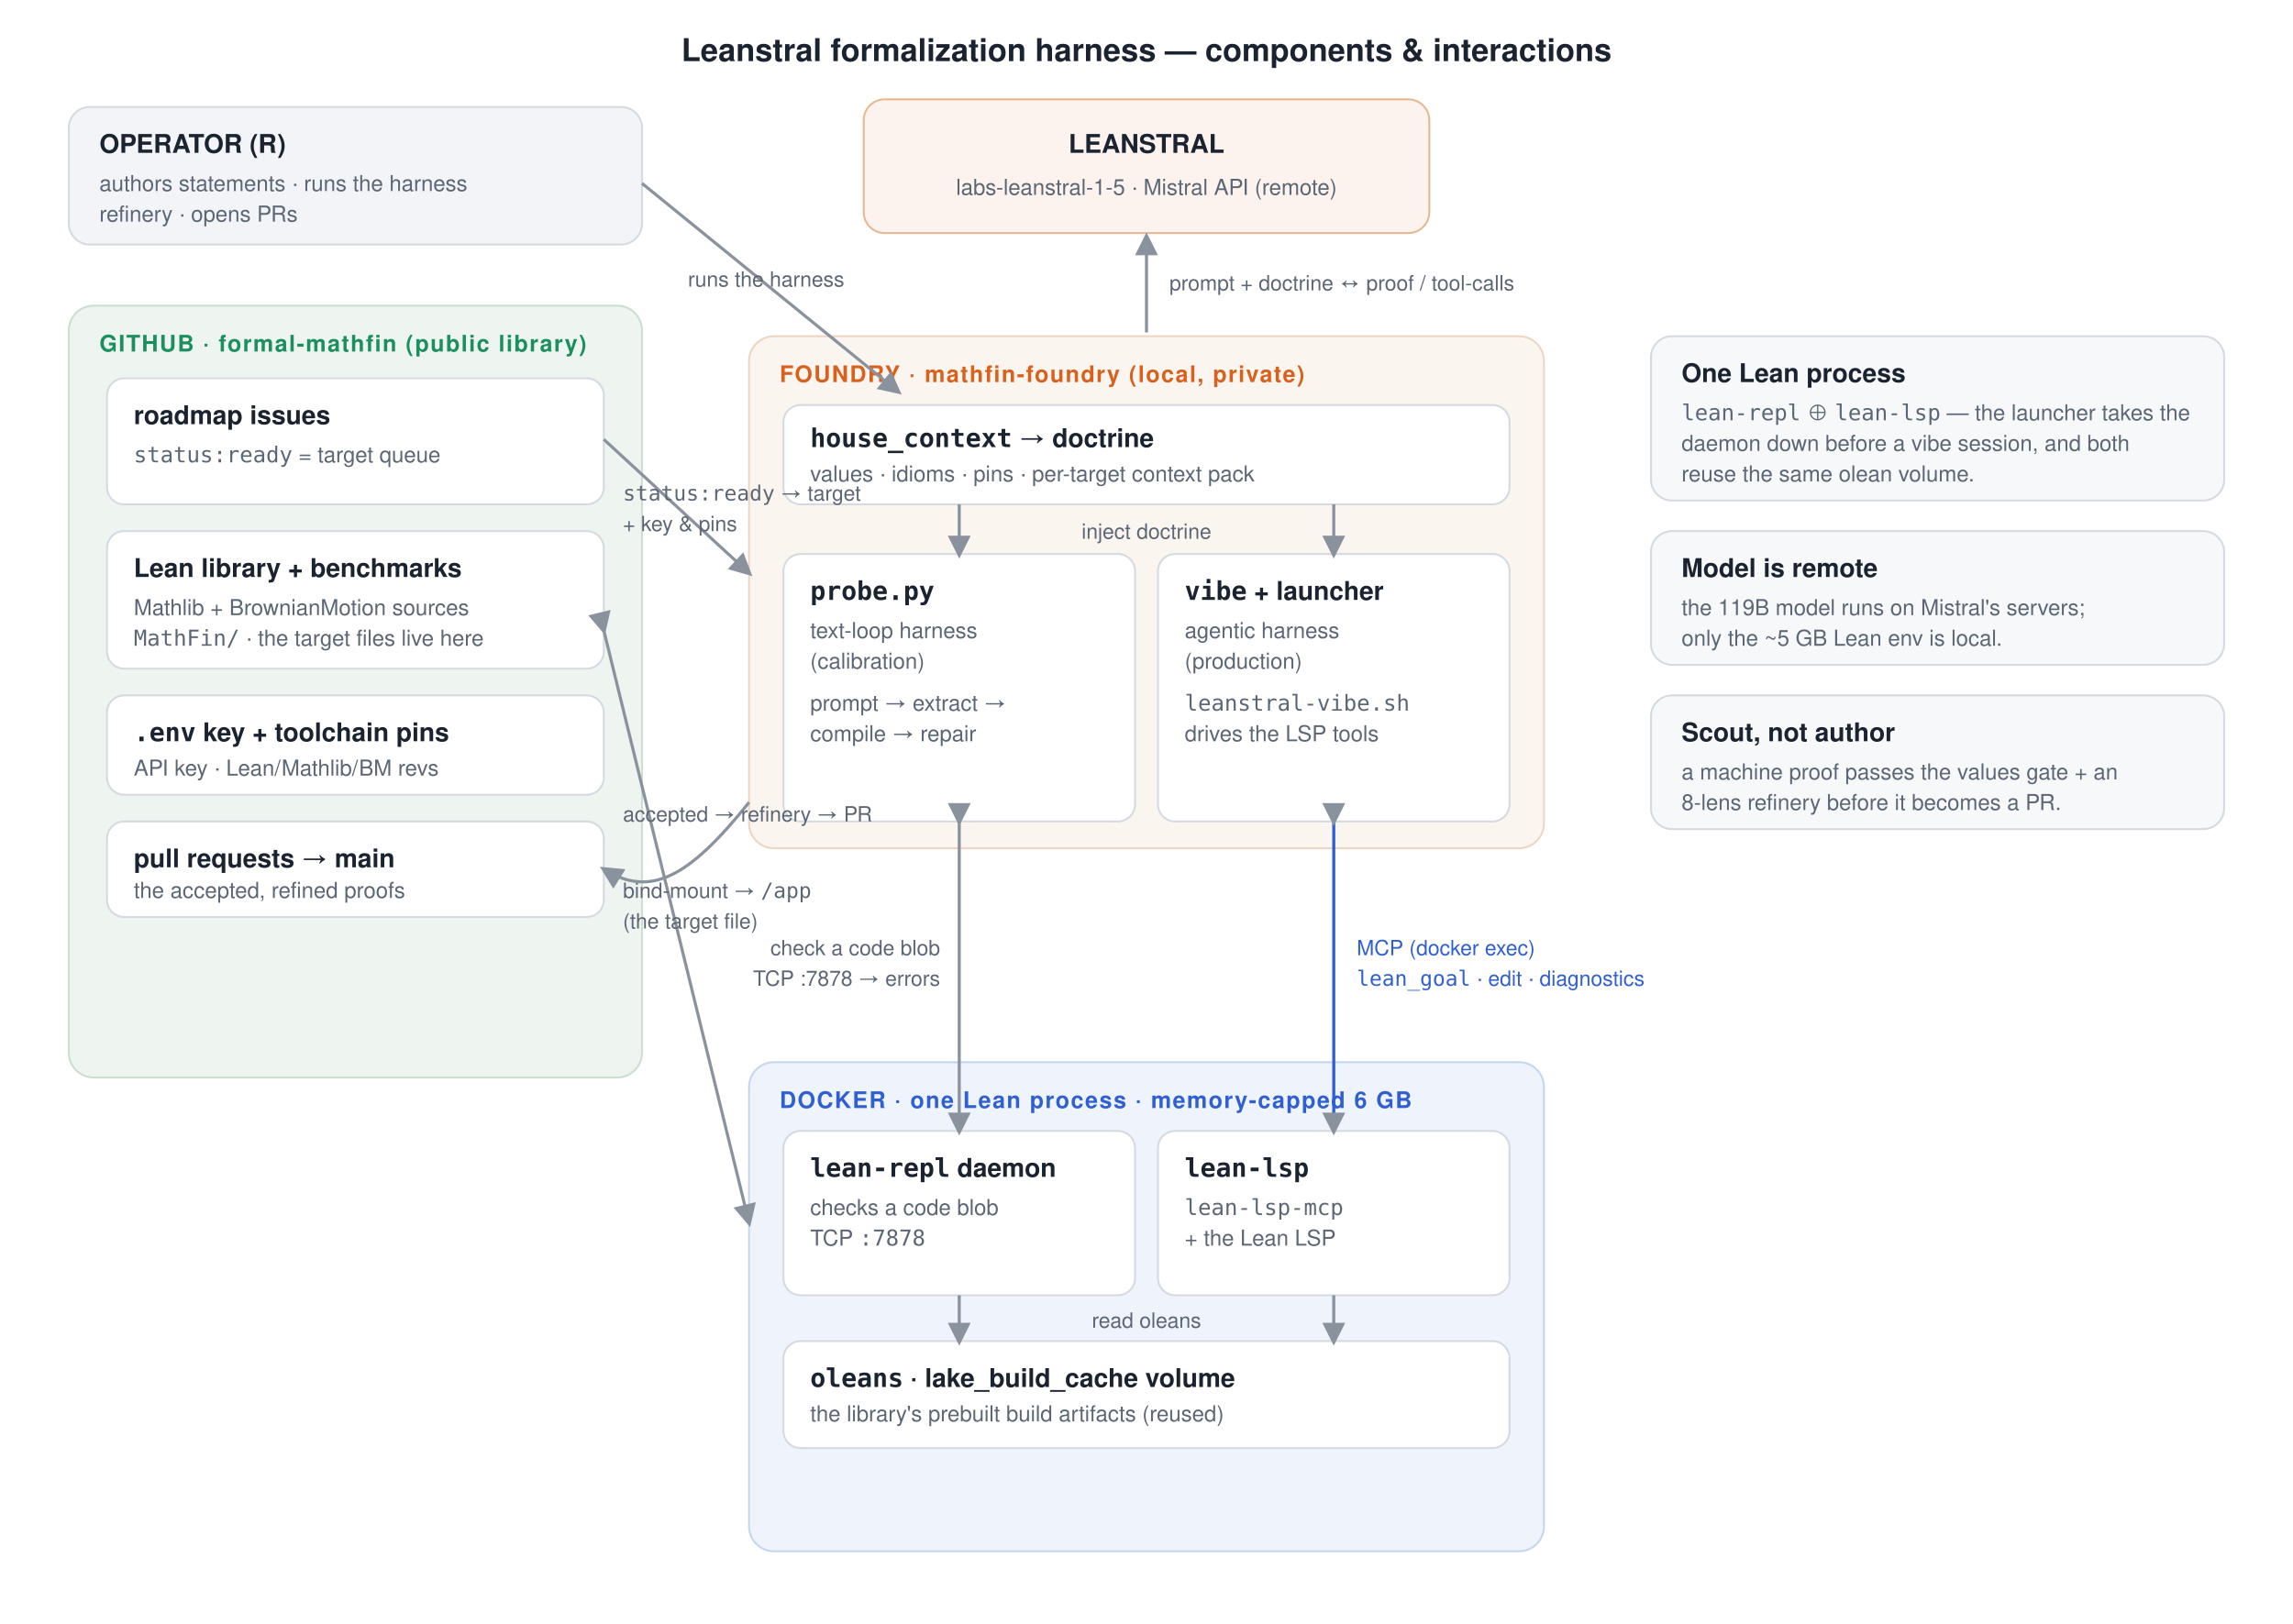
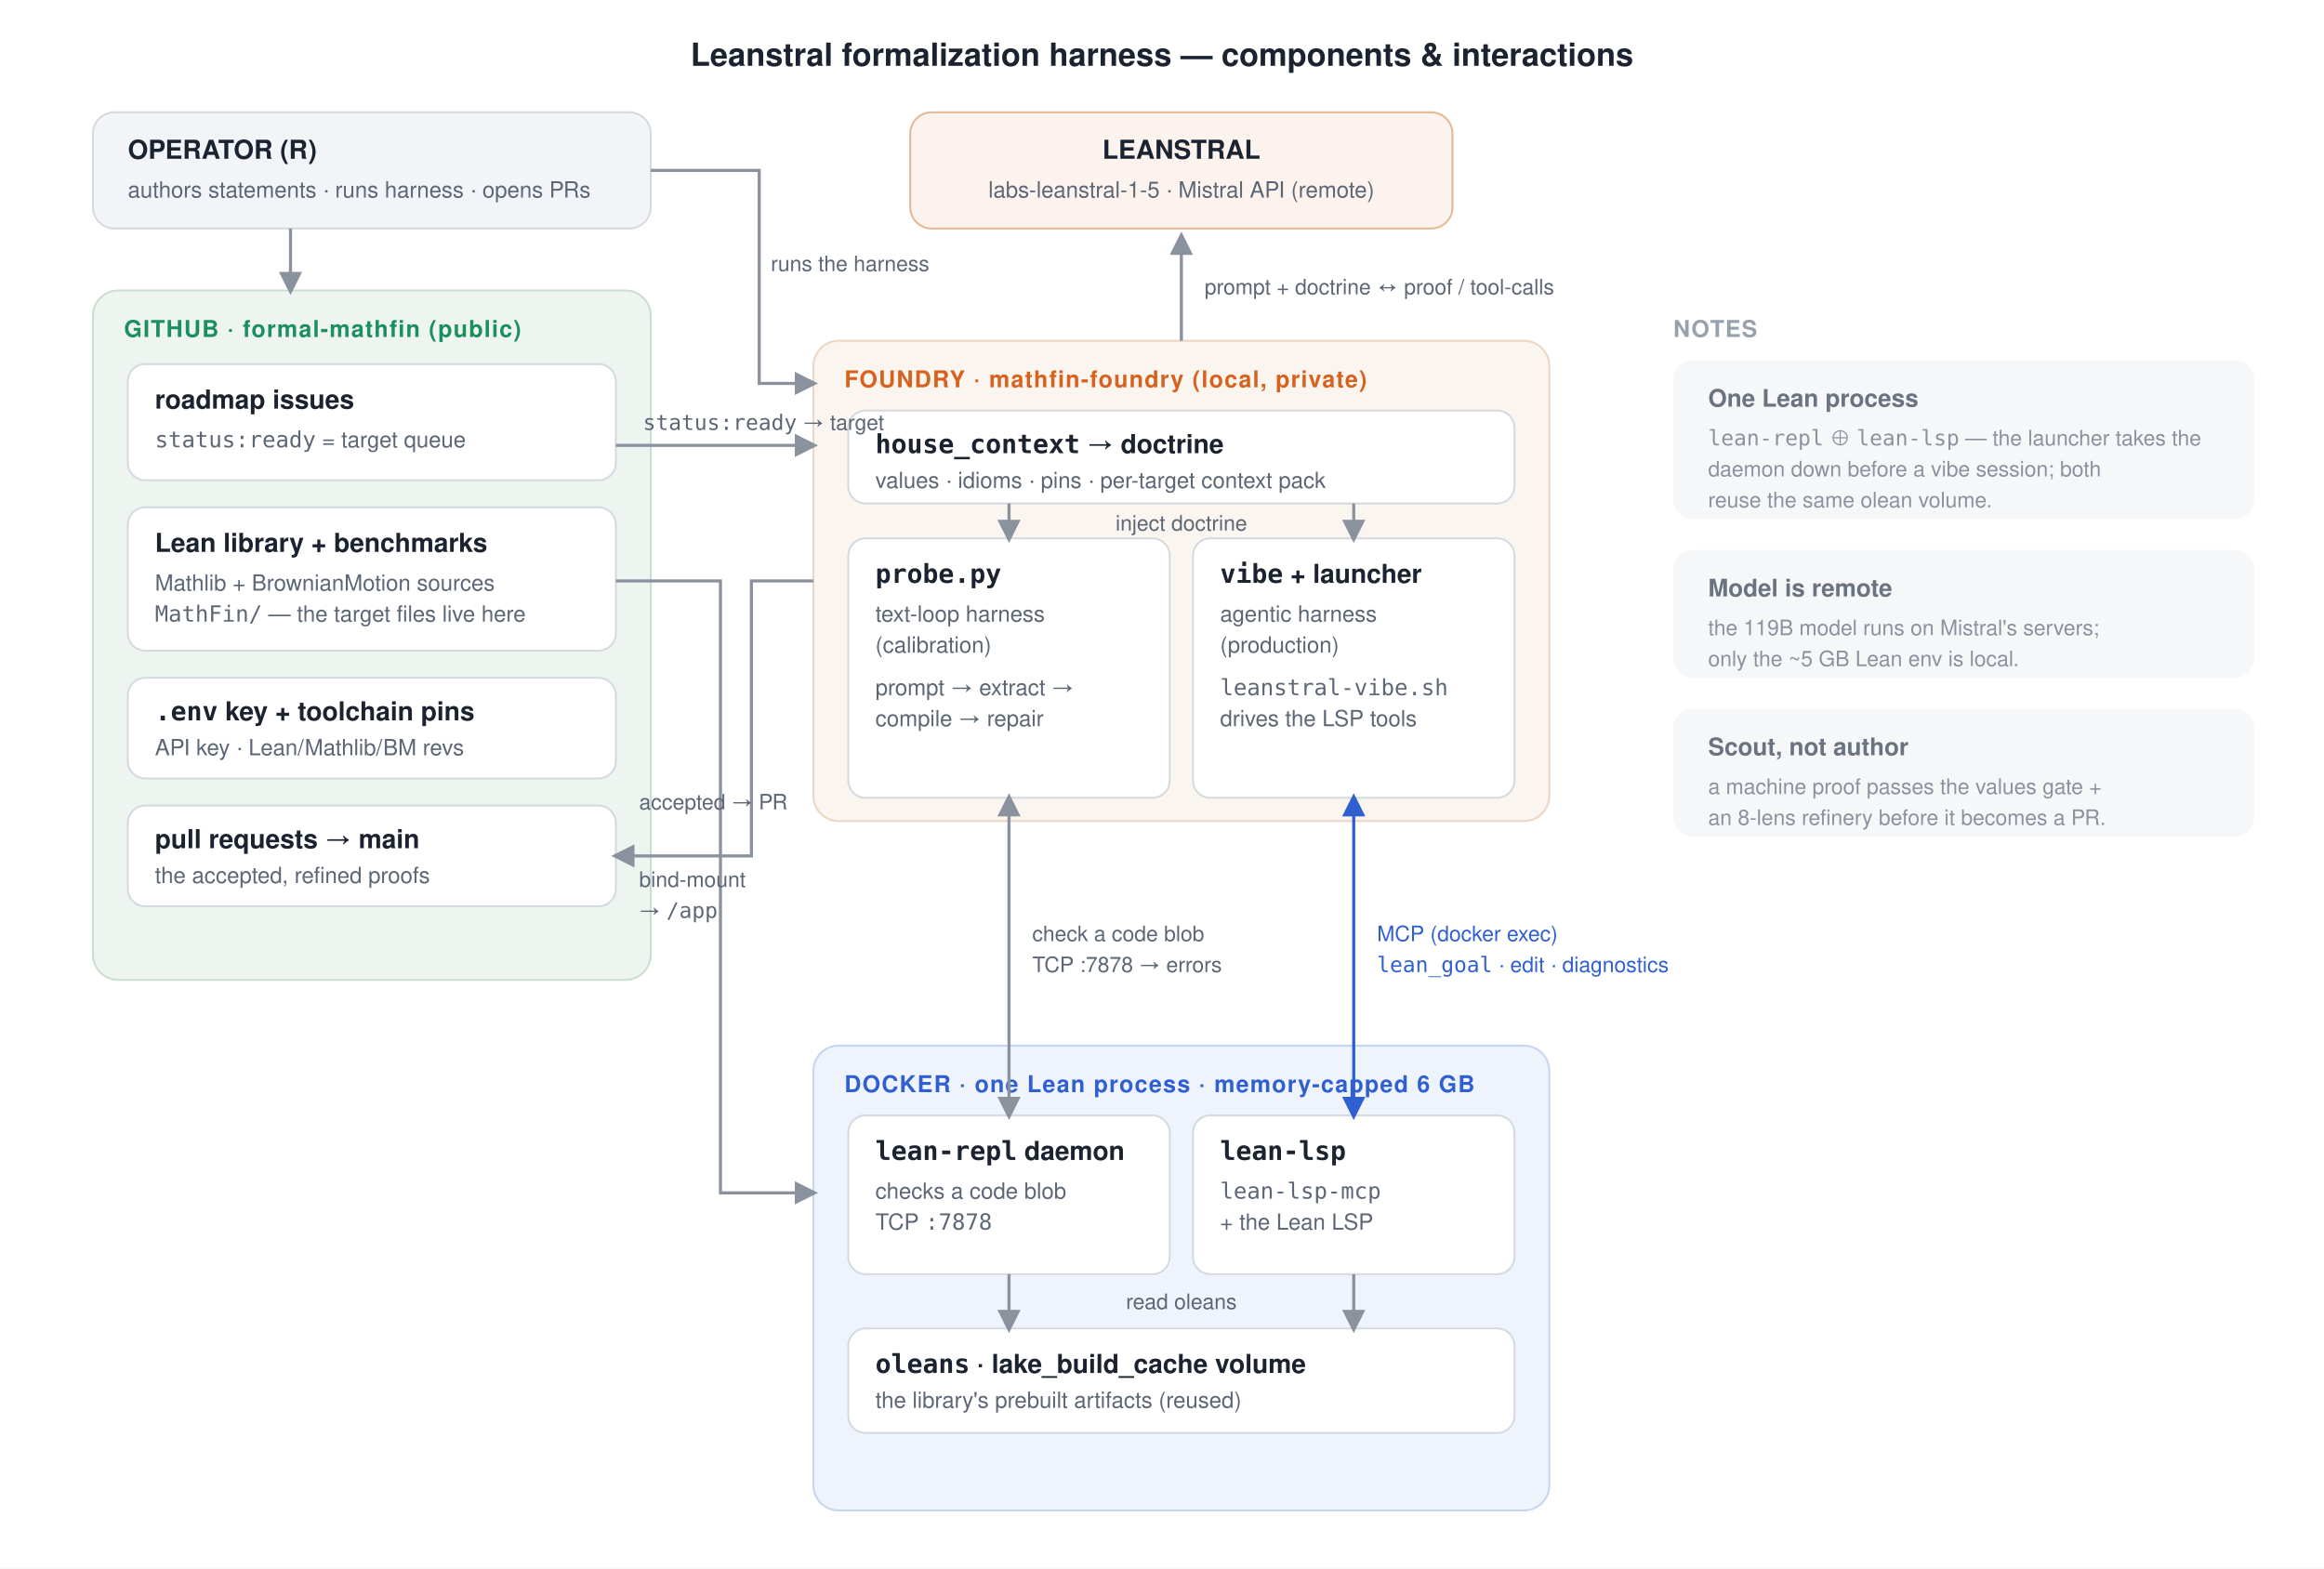
- <svg xmlns="http://www.w3.org/2000/svg" width="1200" height="850" viewBox="0 0 1200 850" font-family="'Helvetica Neue',Helvetica,Arial,sans-serif">
+ <svg xmlns="http://www.w3.org/2000/svg" width="1200" height="810" viewBox="0 0 1200 810" font-family="'Helvetica Neue',Helvetica,Arial,sans-serif">
  <defs>
    <marker id="a" viewBox="0 0 10 10" refX="8" refY="5" markerWidth="7.5" markerHeight="7.5" orient="auto-start-reverse">
      <path d="M0 0L10 5L0 10z" fill="#8a929e" />
    </marker>
-     <marker id="as" viewBox="0 0 10 10" refX="8" refY="5" markerWidth="7.5" markerHeight="7.5" orient="auto">
-       <path d="M0 0L10 5L0 10z" fill="#8a929e" />
+     <marker id="ab" viewBox="0 0 10 10" refX="8" refY="5" markerWidth="7.5" markerHeight="7.5" orient="auto-start-reverse">
+       <path d="M0 0L10 5L0 10z" fill="#2f5fd0" />
    </marker>
    <style>
-       .clab{font-size:12px;font-weight:700;letter-spacing:.06em;}
+       .clab{font-size:12px;font-weight:700;letter-spacing:.05em;}
      .nt{font-size:13.5px;font-weight:700;fill:#1b2330;}
      .nd{font-size:11.5px;fill:#5c6675;}
      .mono{font-family:'SF Mono',Menlo,Consolas,monospace;}
      .el{font-size:11px;fill:#5c6675;}
      .elk{font-size:11px;fill:#2f5fd0;}
      .edge{fill:none;stroke:#8a929e;stroke-width:1.6;}
      .edb{fill:none;stroke:#2f5fd0;stroke-width:1.6;}
+       .note-t{font-size:12.5px;font-weight:700;fill:#6b7280;}
+       .note-d{font-size:11px;fill:#8a929e;}
    </style>
  </defs>
-   <rect width="1200" height="850" fill="#ffffff" />
-   <text x="600" y="32" text-anchor="middle" font-size="16.5" font-weight="700" fill="#1b2330">Leanstral formalization harness — components &amp; interactions</text>
-   <rect x="36" y="56" width="300" height="72" rx="11" fill="#f2f4f7" stroke="#d5dae1" />
-   <text x="52" y="80" class="nt">OPERATOR (R)</text>
-   <text x="52" y="100" class="nd">authors statements · runs the harness</text>
-   <text x="52" y="116" class="nd">refinery · opens PRs</text>
-   <rect x="36" y="160" width="300" height="404" rx="13" fill="#eef4f0" stroke="#cadfd0" />
-   <text x="52" y="184" class="clab" fill="#1c8f5f">GITHUB · formal-mathfin (public library)</text>
-   <rect x="56" y="198" width="260" height="66" rx="9" fill="#ffffff" stroke="#d5dae1" />
-   <text x="70" y="222" class="nt">roadmap issues</text>
-   <text x="70" y="242" class="nd">
+   <rect width="1200" height="810" fill="#ffffff" />
+   <text x="600" y="34" text-anchor="middle" font-size="16.5" font-weight="700" fill="#1b2330">Leanstral formalization harness — components &amp; interactions</text>
+   <rect x="48" y="58" width="288" height="60" rx="11" fill="#f2f4f7" stroke="#d5dae1" />
+   <text x="66" y="82" class="nt">OPERATOR (R)</text>
+   <text x="66" y="102" class="nd">authors statements · runs harness · opens PRs</text>
+   <rect x="48" y="150" width="288" height="356" rx="13" fill="#eef4f0" stroke="#cadfd0" />
+   <text x="64" y="174" class="clab" fill="#1c8f5f">GITHUB · formal-mathfin (public)</text>
+   <rect x="66" y="188" width="252" height="60" rx="9" fill="#ffffff" stroke="#d5dae1" />
+   <text x="80" y="211" class="nt">roadmap issues</text>
+   <text x="80" y="231" class="nd">
    <tspan class="mono">status:ready</tspan> = target queue</text>
-   <rect x="56" y="278" width="260" height="72" rx="9" fill="#ffffff" stroke="#d5dae1" />
-   <text x="70" y="302" class="nt">Lean library + benchmarks</text>
-   <text x="70" y="322" class="nd">Mathlib + BrownianMotion sources</text>
-   <text x="70" y="338" class="nd">
-     <tspan class="mono">MathFin/</tspan> · the target files live here</text>
-   <rect x="56" y="364" width="260" height="52" rx="9" fill="#ffffff" stroke="#d5dae1" />
-   <text x="70" y="388" class="nt">
+   <rect x="66" y="262" width="252" height="74" rx="9" fill="#ffffff" stroke="#d5dae1" />
+   <text x="80" y="285" class="nt">Lean library + benchmarks</text>
+   <text x="80" y="305" class="nd">Mathlib + BrownianMotion sources</text>
+   <text x="80" y="321" class="nd">
+     <tspan class="mono">MathFin/</tspan> — the target files live here</text>
+   <rect x="66" y="350" width="252" height="52" rx="9" fill="#ffffff" stroke="#d5dae1" />
+   <text x="80" y="372" class="nt">
    <tspan class="mono">.env</tspan> key + toolchain pins</text>
-   <text x="70" y="406" class="nd">API key · Lean/Mathlib/BM revs</text>
-   <rect x="56" y="430" width="260" height="50" rx="9" fill="#ffffff" stroke="#d5dae1" />
-   <text x="70" y="454" class="nt">pull requests → main</text>
-   <text x="70" y="470" class="nd">the accepted, refined proofs</text>
-   <rect x="452" y="52" width="296" height="70" rx="11" fill="#fdf3ee" stroke="#e6b892" />
-   <text x="600" y="80" text-anchor="middle" class="nt" fill="#d9611e">LEANSTRAL</text>
-   <text x="600" y="102" text-anchor="middle" class="nd">labs-leanstral-1-5  ·  Mistral API (remote)</text>
-   <rect x="392" y="176" width="416" height="268" rx="13" fill="#fbf5f0" stroke="#ecd6c3" />
-   <text x="408" y="200" class="clab" fill="#d9611e">FOUNDRY · mathfin-foundry (local, private)</text>
-   <rect x="410" y="212" width="380" height="52" rx="9" fill="#ffffff" stroke="#d5dae1" />
-   <text x="424" y="234" class="nt">
+   <text x="80" y="390" class="nd">API key · Lean/Mathlib/BM revs</text>
+   <rect x="66" y="416" width="252" height="52" rx="9" fill="#ffffff" stroke="#d5dae1" />
+   <text x="80" y="438" class="nt">pull requests → main</text>
+   <text x="80" y="456" class="nd">the accepted, refined proofs</text>
+   <rect x="470" y="58" width="280" height="60" rx="11" fill="#fdf3ee" stroke="#e6b892" />
+   <text x="610" y="82" text-anchor="middle" class="nt" fill="#d9611e">LEANSTRAL</text>
+   <text x="610" y="102" text-anchor="middle" class="nd">labs-leanstral-1-5  ·  Mistral API (remote)</text>
+   <rect x="420" y="176" width="380" height="248" rx="13" fill="#fbf5f0" stroke="#ecd6c3" />
+   <text x="436" y="200" class="clab" fill="#d9611e">FOUNDRY · mathfin-foundry (local, private)</text>
+   <rect x="438" y="212" width="344" height="48" rx="9" fill="#ffffff" stroke="#d5dae1" />
+   <text x="452" y="234" class="nt">
    <tspan class="mono">house_context</tspan> → doctrine</text>
-   <text x="424" y="252" class="nd">values · idioms · pins · per-target context pack</text>
-   <rect x="410" y="290" width="184" height="140" rx="9" fill="#ffffff" stroke="#d5dae1" />
-   <text x="424" y="314" class="nt">
+   <text x="452" y="252" class="nd">values · idioms · pins · per-target context pack</text>
+   <rect x="438" y="278" width="166" height="134" rx="9" fill="#ffffff" stroke="#d5dae1" />
+   <text x="452" y="301" class="nt">
    <tspan class="mono">probe.py</tspan>
  </text>
-   <text x="424" y="334" class="nd">text-loop harness</text>
-   <text x="424" y="350" class="nd">(calibration)</text>
-   <text x="424" y="372" class="nd">prompt → extract →</text>
-   <text x="424" y="388" class="nd">compile → repair</text>
-   <rect x="606" y="290" width="184" height="140" rx="9" fill="#ffffff" stroke="#d5dae1" />
-   <text x="620" y="314" class="nt">
+   <text x="452" y="321" class="nd">text-loop harness</text>
+   <text x="452" y="337" class="nd">(calibration)</text>
+   <text x="452" y="359" class="nd">prompt → extract →</text>
+   <text x="452" y="375" class="nd">compile → repair</text>
+   <rect x="616" y="278" width="166" height="134" rx="9" fill="#ffffff" stroke="#d5dae1" />
+   <text x="630" y="301" class="nt">
    <tspan class="mono">vibe</tspan> + launcher</text>
-   <text x="620" y="334" class="nd">agentic harness</text>
-   <text x="620" y="350" class="nd">(production)</text>
-   <text x="620" y="372" class="nd">
+   <text x="630" y="321" class="nd">agentic harness</text>
+   <text x="630" y="337" class="nd">(production)</text>
+   <text x="630" y="359" class="nd">
    <tspan class="mono">leanstral-vibe.sh</tspan>
  </text>
-   <text x="620" y="388" class="nd">drives the LSP tools</text>
-   <rect x="392" y="556" width="416" height="256" rx="13" fill="#eef3fc" stroke="#c6d5f0" />
-   <text x="408" y="580" class="clab" fill="#2f5fd0">DOCKER · one Lean process · memory-capped 6 GB</text>
-   <rect x="410" y="592" width="184" height="86" rx="9" fill="#ffffff" stroke="#d5dae1" />
-   <text x="424" y="616" class="nt">
+   <text x="630" y="375" class="nd">drives the LSP tools</text>
+   <rect x="420" y="540" width="380" height="240" rx="13" fill="#eef3fc" stroke="#c6d5f0" />
+   <text x="436" y="564" class="clab" fill="#2f5fd0">DOCKER · one Lean process · memory-capped 6 GB</text>
+   <rect x="438" y="576" width="166" height="82" rx="9" fill="#ffffff" stroke="#d5dae1" />
+   <text x="452" y="599" class="nt">
    <tspan class="mono">lean-repl</tspan> daemon</text>
-   <text x="424" y="636" class="nd">checks a code blob</text>
-   <text x="424" y="652" class="nd">TCP <tspan class="mono">:7878</tspan>
+   <text x="452" y="619" class="nd">checks a code blob</text>
+   <text x="452" y="635" class="nd">TCP <tspan class="mono">:7878</tspan>
  </text>
-   <rect x="606" y="592" width="184" height="86" rx="9" fill="#ffffff" stroke="#d5dae1" />
-   <text x="620" y="616" class="nt">
+   <rect x="616" y="576" width="166" height="82" rx="9" fill="#ffffff" stroke="#d5dae1" />
+   <text x="630" y="599" class="nt">
    <tspan class="mono">lean-lsp</tspan>
  </text>
-   <text x="620" y="636" class="nd">
+   <text x="630" y="619" class="nd">
    <tspan class="mono">lean-lsp-mcp</tspan>
  </text>
-   <text x="620" y="652" class="nd">+ the Lean LSP</text>
-   <rect x="410" y="702" width="380" height="56" rx="9" fill="#ffffff" stroke="#d5dae1" />
-   <text x="424" y="726" class="nt">
+   <text x="630" y="635" class="nd">+ the Lean LSP</text>
+   <rect x="438" y="686" width="344" height="54" rx="9" fill="#ffffff" stroke="#d5dae1" />
+   <text x="452" y="709" class="nt">
    <tspan class="mono">oleans</tspan> · lake_build_cache volume</text>
-   <text x="424" y="744" class="nd">the library's prebuilt build artifacts (reused)</text>
-   <rect x="864" y="176" width="300" height="86" rx="11" fill="#f7f8fa" stroke="#d5dae1" />
-   <text x="880" y="200" class="nt">One Lean process</text>
-   <text x="880" y="220" class="nd">
+   <text x="452" y="727" class="nd">the library's prebuilt artifacts (reused)</text>
+   <text x="864" y="174" class="clab" fill="#97a0ad">NOTES</text>
+   <rect x="864" y="186" width="300" height="82" rx="10" fill="#f6f7f9" />
+   <text x="882" y="210" class="note-t">One Lean process</text>
+   <text x="882" y="230" class="note-d">
    <tspan class="mono">lean-repl</tspan> ⊕ <tspan class="mono">lean-lsp</tspan> — the launcher takes the</text>
-   <text x="880" y="236" class="nd">daemon down before a vibe session, and both</text>
-   <text x="880" y="252" class="nd">reuse the same olean volume.</text>
-   <rect x="864" y="278" width="300" height="70" rx="11" fill="#f7f8fa" stroke="#d5dae1" />
-   <text x="880" y="302" class="nt">Model is remote</text>
-   <text x="880" y="322" class="nd">the 119B model runs on Mistral's servers;</text>
-   <text x="880" y="338" class="nd">only the ~5 GB Lean env is local.</text>
-   <rect x="864" y="364" width="300" height="70" rx="11" fill="#f7f8fa" stroke="#d5dae1" />
-   <text x="880" y="388" class="nt">Scout, not author</text>
-   <text x="880" y="408" class="nd">a machine proof passes the values gate + an</text>
-   <text x="880" y="424" class="nd">8-lens refinery before it becomes a PR.</text>
-   <line x1="600" y1="174" x2="600" y2="124" class="edge" marker-end="url(#a)" />
-   <text x="612" y="152" class="el">prompt + doctrine  ↔  proof / tool-calls</text>
-   <line x1="502" y1="264" x2="502" y2="290" class="edge" marker-end="url(#a)" />
-   <line x1="698" y1="264" x2="698" y2="290" class="edge" marker-end="url(#a)" />
-   <text x="600" y="282" text-anchor="middle" class="el">inject doctrine</text>
-   <line x1="502" y1="430" x2="502" y2="592" class="edge" marker-start="url(#as)" marker-end="url(#a)" />
-   <text x="492" y="500" text-anchor="end" class="el">check a code blob</text>
-   <text x="492" y="516" text-anchor="end" class="el">TCP :7878 → errors</text>
-   <line x1="698" y1="430" x2="698" y2="592" class="edb" marker-start="url(#as)" marker-end="url(#a)" />
-   <text x="710" y="500" class="elk">MCP (docker exec)</text>
-   <text x="710" y="516" class="elk">
+   <text x="882" y="246" class="note-d">daemon down before a vibe session; both</text>
+   <text x="882" y="262" class="note-d">reuse the same olean volume.</text>
+   <rect x="864" y="284" width="300" height="66" rx="10" fill="#f6f7f9" />
+   <text x="882" y="308" class="note-t">Model is remote</text>
+   <text x="882" y="328" class="note-d">the 119B model runs on Mistral's servers;</text>
+   <text x="882" y="344" class="note-d">only the ~5 GB Lean env is local.</text>
+   <rect x="864" y="366" width="300" height="66" rx="10" fill="#f6f7f9" />
+   <text x="882" y="390" class="note-t">Scout, not author</text>
+   <text x="882" y="410" class="note-d">a machine proof passes the values gate +</text>
+   <text x="882" y="426" class="note-d">an 8-lens refinery before it becomes a PR.</text>
+   <line x1="610" y1="176" x2="610" y2="122" class="edge" marker-end="url(#a)" />
+   <text x="622" y="152" class="el">prompt + doctrine  ↔  proof / tool-calls</text>
+   <line x1="521" y1="260" x2="521" y2="278" class="edge" marker-end="url(#a)" />
+   <line x1="699" y1="260" x2="699" y2="278" class="edge" marker-end="url(#a)" />
+   <text x="610" y="274" text-anchor="middle" class="el">inject doctrine</text>
+   <line x1="521" y1="412" x2="521" y2="576" class="edge" marker-start="url(#a)" marker-end="url(#a)" />
+   <text x="533" y="486" class="el">check a code blob</text>
+   <text x="533" y="502" class="el">TCP :7878 → errors</text>
+   <line x1="699" y1="412" x2="699" y2="576" class="edb" marker-start="url(#ab)" marker-end="url(#ab)" />
+   <text x="711" y="486" class="elk">MCP (docker exec)</text>
+   <text x="711" y="502" class="elk">
    <tspan class="mono">lean_goal</tspan> · edit · diagnostics</text>
-   <line x1="502" y1="678" x2="502" y2="702" class="edge" marker-end="url(#a)" />
-   <line x1="698" y1="678" x2="698" y2="702" class="edge" marker-end="url(#a)" />
-   <text x="600" y="695" text-anchor="middle" class="el">read oleans</text>
-   <line x1="336" y1="96" x2="470" y2="205" class="edge" marker-end="url(#a)" />
-   <text x="360" y="150" class="el">runs the harness</text>
-   <line x1="316" y1="230" x2="392" y2="300" class="edge" marker-end="url(#a)" />
-   <text x="326" y="262" class="el">
+   <line x1="521" y1="658" x2="521" y2="686" class="edge" marker-end="url(#a)" />
+   <line x1="699" y1="658" x2="699" y2="686" class="edge" marker-end="url(#a)" />
+   <text x="610" y="676" text-anchor="middle" class="el">read oleans</text>
+   <polyline points="336,88 392,88 392,198 420,198" class="edge" marker-end="url(#a)" />
+   <text x="398" y="140" class="el">runs the harness</text>
+   <line x1="150" y1="118" x2="150" y2="150" class="edge" marker-end="url(#a)" />
+   <line x1="318" y1="230" x2="420" y2="230" class="edge" marker-end="url(#a)" />
+   <text x="332" y="222" class="el">
    <tspan class="mono">status:ready</tspan> → target</text>
-   <text x="326" y="278" class="el">+ key &amp; pins</text>
-   <line x1="316" y1="330" x2="392" y2="640" class="edge" marker-start="url(#as)" marker-end="url(#a)" />
-   <text x="326" y="470" class="el">bind-mount → <tspan class="mono">/app</tspan>
+   <polyline points="318,300 372,300 372,616 420,616" class="edge" marker-end="url(#a)" />
+   <text x="330" y="458" class="el">bind-mount</text>
+   <text x="330" y="474" class="el">→ <tspan class="mono">/app</tspan>
  </text>
-   <text x="326" y="486" class="el">(the target file)</text>
-   <path d="M392 420 C 360 460, 340 470, 316 455" class="edge" marker-end="url(#a)" />
-   <text x="326" y="430" class="el">accepted → refinery → PR</text>
+   <polyline points="420,300 388,300 388,442 318,442" class="edge" marker-end="url(#a)" />
+   <text x="330" y="418" class="el">accepted → PR</text>
</svg>
